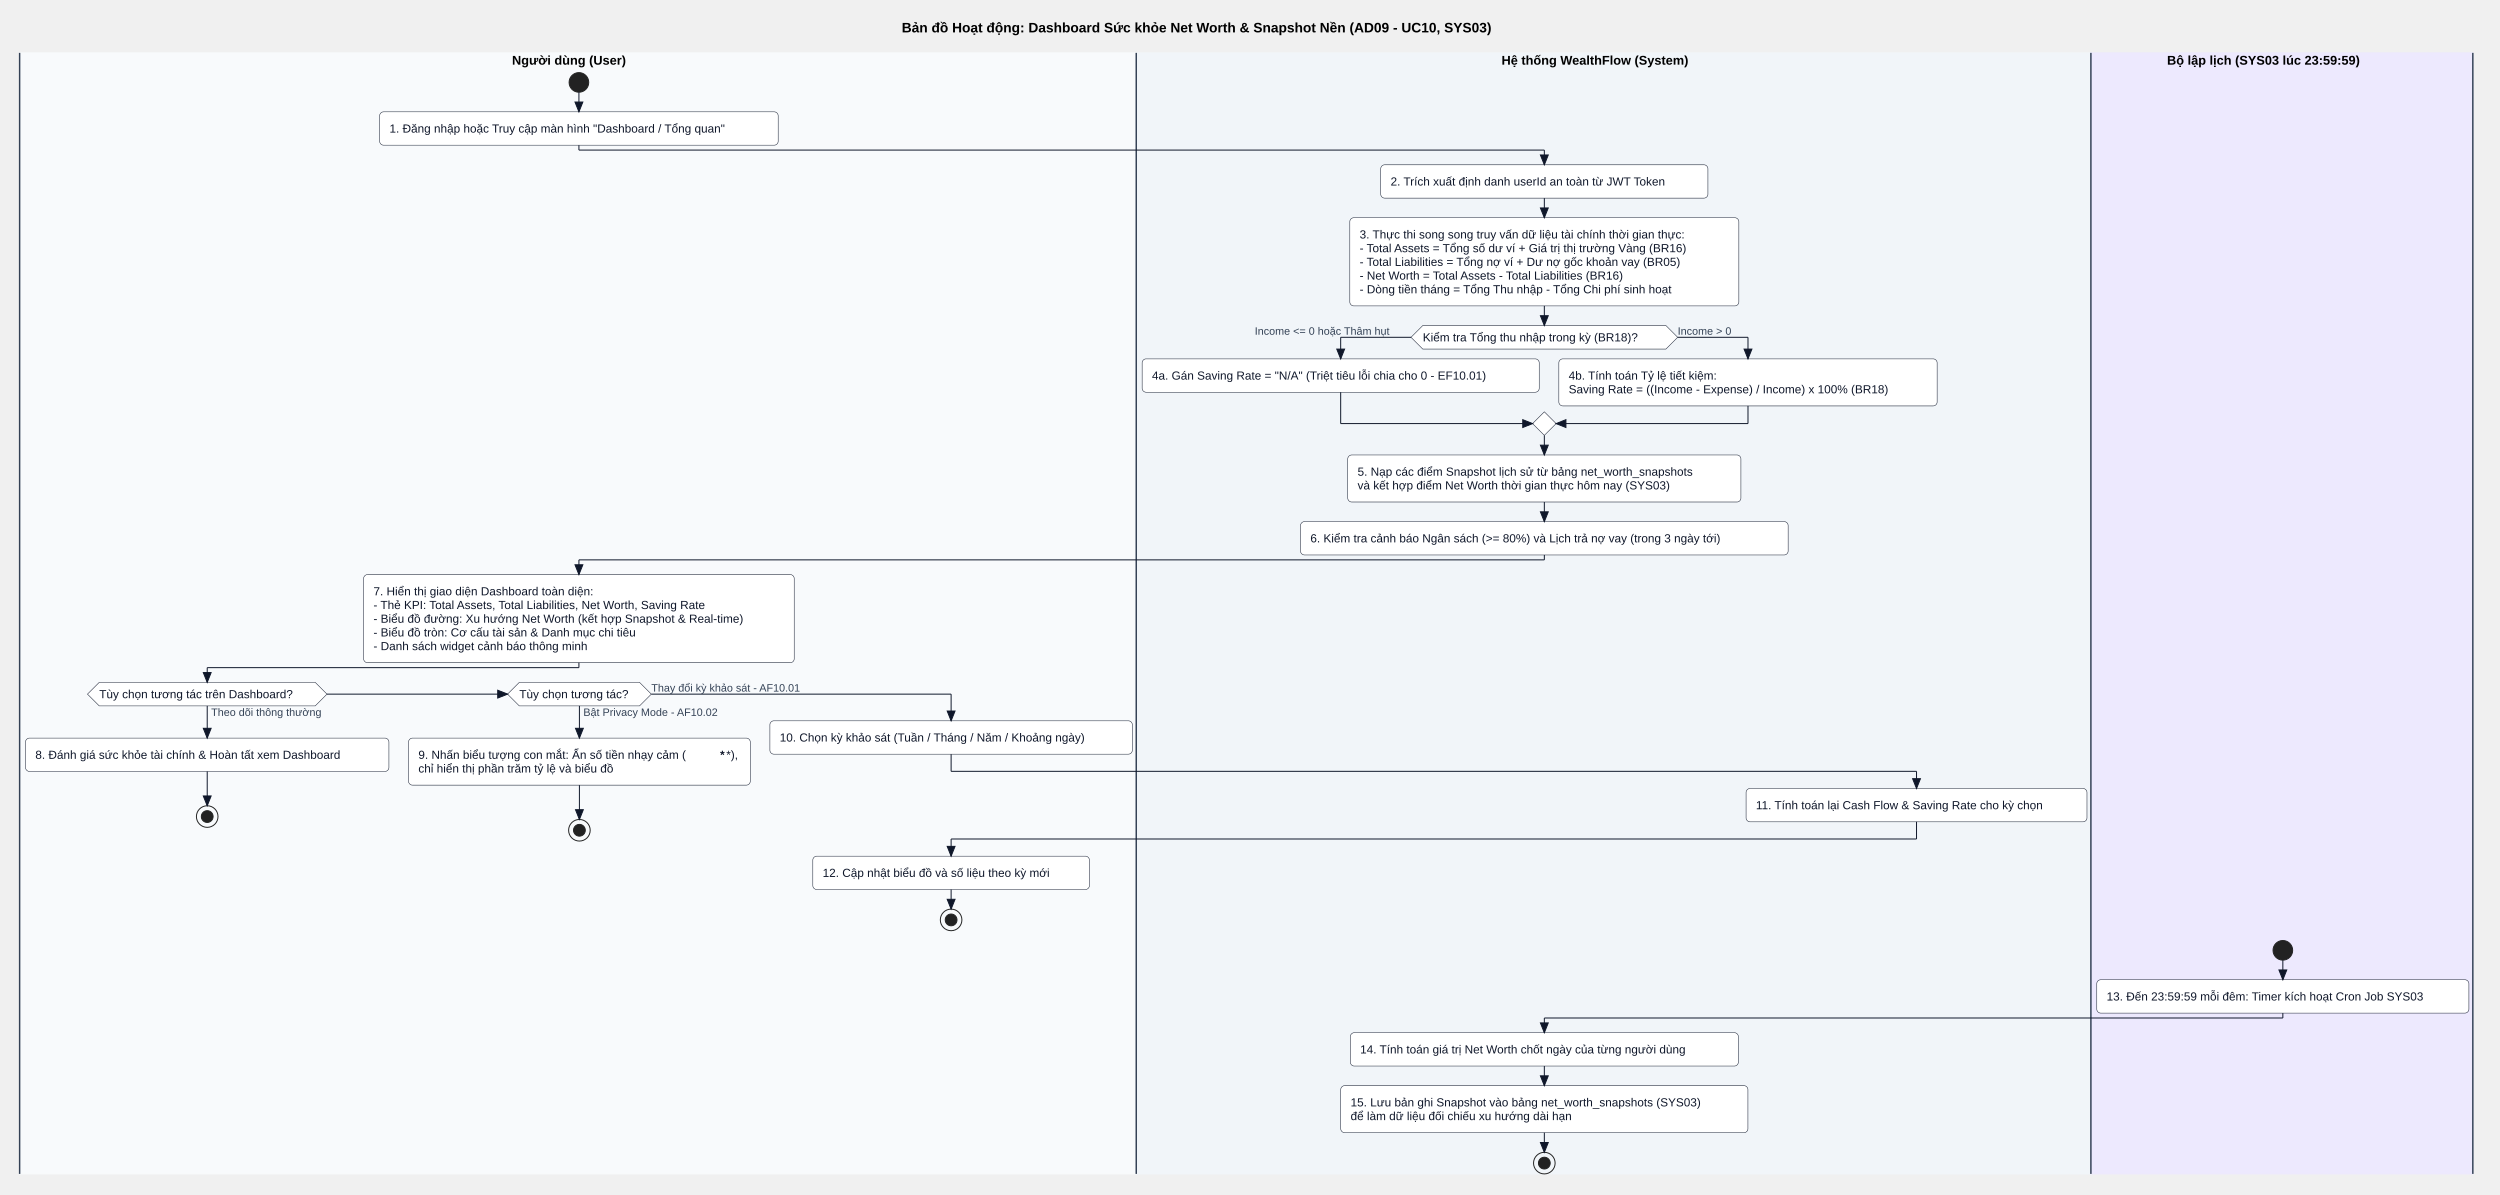
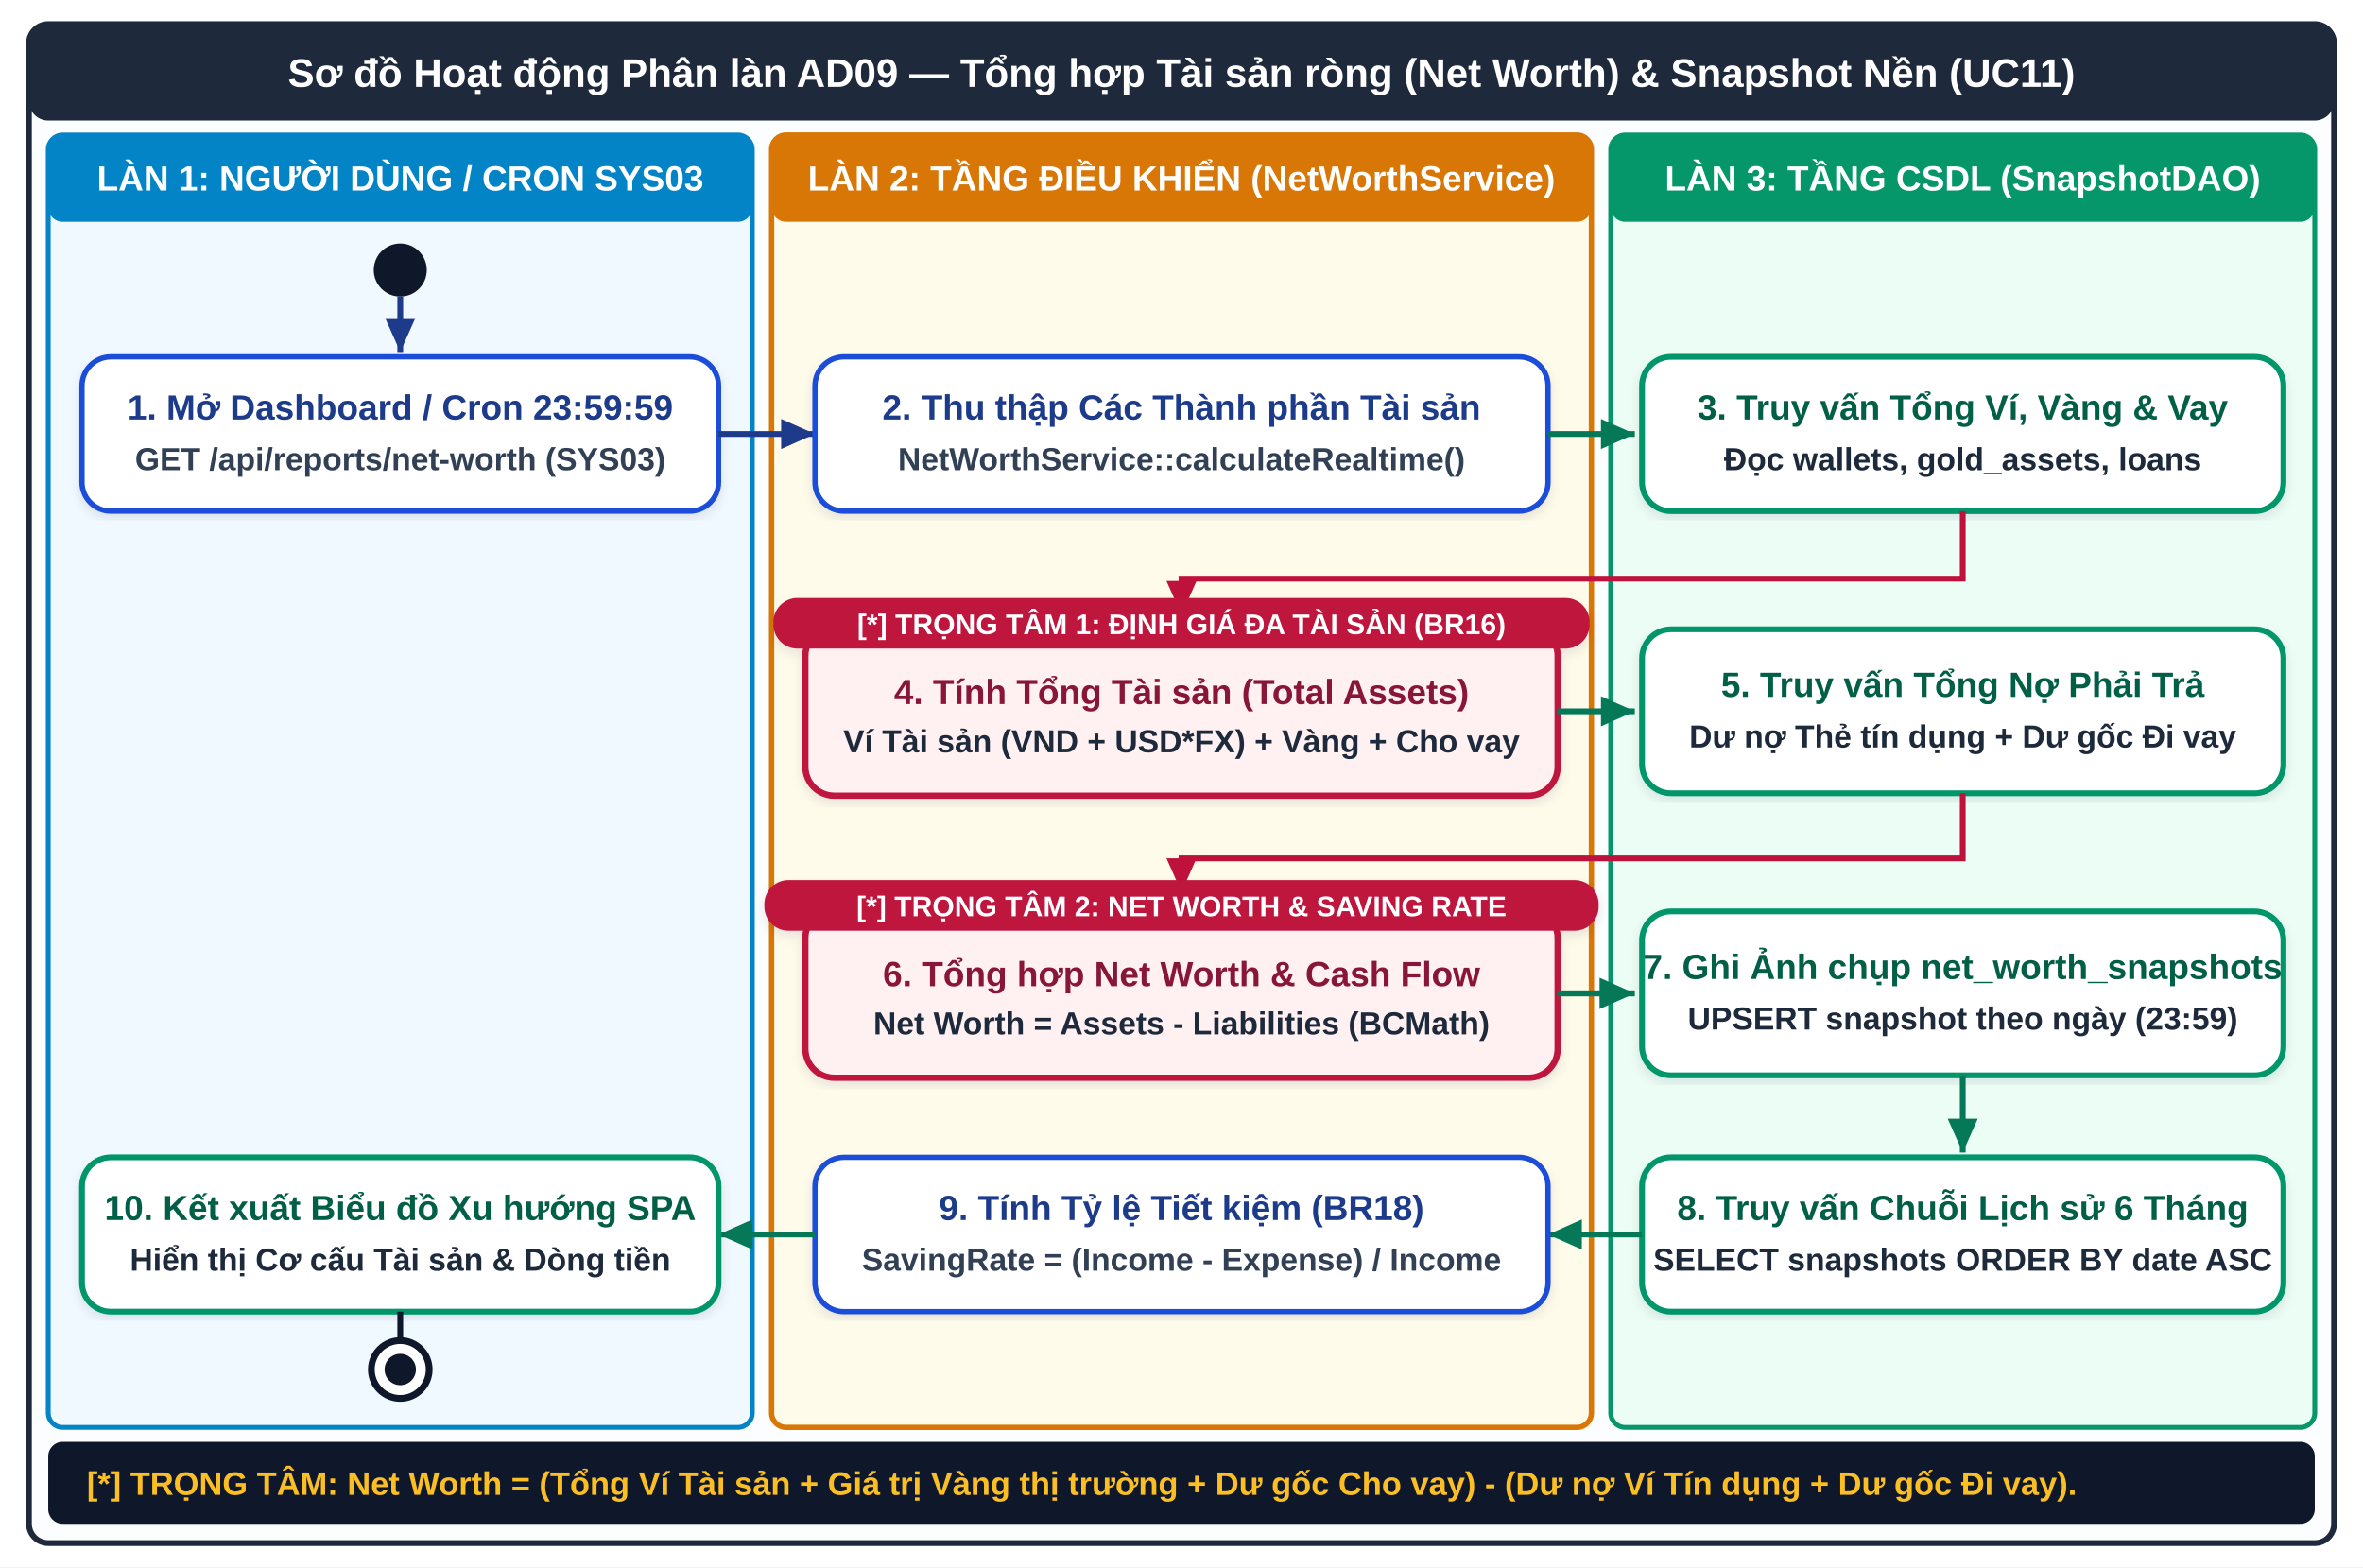
- <svg xmlns="http://www.w3.org/2000/svg" version="1.1" data-diagram-type="ACTIVITY" style="width:2548px;height:1217px;background:#FFFFFF;" width="2548px" height="1217px" viewBox="0 0 2548 1217" zoomAndPan="magnify" preserveAspectRatio="none" contentStyleType="text/css">
-   <defs />
-   <g font-family="sans-serif" lengthAdjust="spacing">
-     <g class="title" data-source-line="1">
-       <text x="919.046" y="32.995" fill="#000" font-size="14" textLength="708.477" font-weight="700" font-family="'Segoe UI', Arial, sans-serif">Bản đồ Hoạt động: Dashboard Sức khỏe Net Worth &amp; Snapshot Nền (AD09 - UC10, SYS03)</text>
-     </g>
-     <rect x="20" y="53.863" width="2501.569" height="15.133" fill="none" style="stroke:none;" />
-     <rect x="20" y="53.863" width="1138.068" height="1142.584" fill="#F8FAFC" style="stroke:#F8FAFC;stroke-width:1;" />
-     <ellipse cx="590.034" cy="83.996" rx="10" ry="10" fill="#222" style="stroke:#222;stroke-width:1;" />
-     <rect x="386.947" y="113.996" width="406.174" height="33.969" fill="#FFF" style="stroke:#0F172A;stroke-width:0.5;" rx="4" ry="4" />
-     <text x="396.947" y="135.134" fill="#0F172A" font-size="12" textLength="386.174" font-family="'Segoe UI', Arial, sans-serif">1. Đăng nhập hoặc Truy cập màn hình "Dashboard / Tổng quan"</text>
-     <rect x="370.617" y="585.621" width="438.834" height="89.844" fill="#FFF" style="stroke:#0F172A;stroke-width:0.5;" rx="4" ry="4" />
-     <text x="380.617" y="606.759" fill="#0F172A" font-size="12" textLength="255.029" font-family="'Segoe UI', Arial, sans-serif">7. Hiển thị giao diện Dashboard toàn diện:</text>
-     <text x="380.617" y="620.728" fill="#0F172A" font-size="12" textLength="380.695" font-family="'Segoe UI', Arial, sans-serif">- Thẻ KPI: Total Assets, Total Liabilities, Net Worth, Saving Rate</text>
-     <text x="380.617" y="634.697" fill="#0F172A" font-size="12" textLength="418.834" font-family="'Segoe UI', Arial, sans-serif">- Biểu đồ đường: Xu hướng Net Worth (kết hợp Snapshot &amp; Real-time)</text>
-     <text x="380.617" y="648.666" fill="#0F172A" font-size="12" textLength="301.746" font-family="'Segoe UI', Arial, sans-serif">- Biểu đồ tròn: Cơ cấu tài sản &amp; Danh mục chi tiêu</text>
-     <text x="380.617" y="662.634" fill="#0F172A" font-size="12" textLength="247.699" font-family="'Segoe UI', Arial, sans-serif">- Danh sách widget cảnh báo thông minh</text>
-     <polygon points="101.142,695.464,321.243,695.464,333.243,707.464,321.243,719.464,101.142,719.464,89.142,707.464,101.142,695.464" fill="#FFF" style="stroke:#0F172A;stroke-width:0.5;stroke-linejoin:miter;stroke-miterlimit:10;" />
-     <text x="215.192" y="729.675" fill="#334155" font-size="11" textLength="125.356" font-family="'Segoe UI', Arial, sans-serif">Theo dõi thông thường</text>
-     <text x="101.142" y="711.619" fill="#0F172A" font-size="12" textLength="220.102" font-family="'Segoe UI', Arial, sans-serif">Tùy chọn tương tác trên Dashboard?</text>
-     <rect x="26" y="752.269" width="370.385" height="33.969" fill="#FFF" style="stroke:#0F172A;stroke-width:0.5;" rx="4" ry="4" />
-     <text x="36" y="773.408" fill="#0F172A" font-size="12" textLength="350.385" font-family="'Segoe UI', Arial, sans-serif">8. Đánh giá sức khỏe tài chính &amp; Hoàn tất xem Dashboard</text>
-     <ellipse cx="211.192" cy="832.238" rx="11" ry="11" fill="none" style="stroke:#222;stroke-width:1;" />
-     <ellipse cx="211.192" cy="832.238" rx="6" ry="6" fill="#222" style="stroke:#222;stroke-width:1;" />
-     <polygon points="529.267,695.464,651.798,695.464,663.798,707.464,651.798,719.464,529.267,719.464,517.267,707.464,529.267,695.464" fill="#FFF" style="stroke:#0F172A;stroke-width:0.5;stroke-linejoin:miter;stroke-miterlimit:10;" />
-     <text x="594.532" y="729.675" fill="#334155" font-size="11" textLength="151.889" font-family="'Segoe UI', Arial, sans-serif">Bật Privacy Mode - AF10.02</text>
-     <text x="529.267" y="711.619" fill="#0F172A" font-size="12" textLength="122.531" font-family="'Segoe UI', Arial, sans-serif">Tùy chọn tương tác?</text>
-     <text x="663.798" y="704.87" fill="#334155" font-size="11" textLength="170.479" font-family="'Segoe UI', Arial, sans-serif">Thay đổi kỳ khảo sát - AF10.01</text>
-     <rect x="416.385" y="752.269" width="348.295" height="47.938" fill="#FFF" style="stroke:#0F172A;stroke-width:0.5;" rx="4" ry="4" />
-     <text x="426.385" y="773.408" fill="#0F172A" font-size="12" textLength="307.523" font-family="'Segoe UI', Arial, sans-serif">9. Nhấn biểu tượng con mắt: Ẩn số tiền nhạy cảm (</text>
-     <text x="733.908" y="773.408" fill="#0F172A" font-size="12" font-weight="700" font-family="'Segoe UI', Arial, sans-serif">*</text>
-     <text x="740.184" y="773.408" fill="#0F172A" font-size="12" textLength="14.496" font-family="'Segoe UI', Arial, sans-serif">*),</text>
-     <text x="426.385" y="787.376" fill="#0F172A" font-size="12" textLength="230.18" font-family="'Segoe UI', Arial, sans-serif">chỉ hiển thị phần trăm tỷ lệ và biểu đồ</text>
-     <ellipse cx="590.532" cy="846.207" rx="11" ry="11" fill="none" style="stroke:#222;stroke-width:1;" />
-     <ellipse cx="590.532" cy="846.207" rx="6" ry="6" fill="#222" style="stroke:#222;stroke-width:1;" />
-     <rect x="784.68" y="734.666" width="369.389" height="33.969" fill="#FFF" style="stroke:#0F172A;stroke-width:0.5;" rx="4" ry="4" />
-     <text x="794.68" y="755.804" fill="#0F172A" font-size="12" textLength="349.389" font-family="'Segoe UI', Arial, sans-serif">10. Chọn kỳ khảo sát (Tuần / Tháng / Năm / Khoảng ngày)</text>
-     <rect x="828.423" y="872.603" width="281.902" height="33.969" fill="#FFF" style="stroke:#0F172A;stroke-width:0.5;" rx="4" ry="4" />
-     <text x="838.423" y="893.742" fill="#0F172A" font-size="12" textLength="261.902" font-family="'Segoe UI', Arial, sans-serif">12. Cập nhật biểu đồ và số liệu theo kỳ mới</text>
-     <ellipse cx="969.374" cy="937.572" rx="11" ry="11" fill="none" style="stroke:#222;stroke-width:1;" />
-     <ellipse cx="969.374" cy="937.572" rx="6" ry="6" fill="#222" style="stroke:#222;stroke-width:1;" />
-     <line x1="20" y1="53.863" x2="20" y2="1196.447" style="stroke:#334155;stroke-width:1.5;" />
-     <rect x="1158.068" y="53.863" width="972.976" height="1142.584" fill="#F1F5F9" style="stroke:#F1F5F9;stroke-width:1;" />
-     <rect x="1407.258" y="167.964" width="333.453" height="33.969" fill="#FFF" style="stroke:#0F172A;stroke-width:0.5;" rx="4" ry="4" />
-     <text x="1417.258" y="189.103" fill="#0F172A" font-size="12" textLength="313.453" font-family="'Segoe UI', Arial, sans-serif">2. Trích xuất định danh userId an toàn từ JWT Token</text>
-     <rect x="1375.731" y="221.933" width="396.506" height="89.844" fill="#FFF" style="stroke:#0F172A;stroke-width:0.5;" rx="4" ry="4" />
-     <text x="1385.731" y="243.072" fill="#0F172A" font-size="12" textLength="374.332" font-family="'Segoe UI', Arial, sans-serif">3. Thực thi song song truy vấn dữ liệu tài chính thời gian thực:</text>
-     <text x="1385.731" y="257.041" fill="#0F172A" font-size="12" textLength="376.506" font-family="'Segoe UI', Arial, sans-serif">- Total Assets = Tổng số dư ví + Giá trị thị trường Vàng (BR16)</text>
-     <text x="1385.731" y="271.009" fill="#0F172A" font-size="12" textLength="369" font-family="'Segoe UI', Arial, sans-serif">- Total Liabilities = Tổng nợ ví + Dư nợ gốc khoản vay (BR05)</text>
-     <text x="1385.731" y="284.978" fill="#0F172A" font-size="12" textLength="307.611" font-family="'Segoe UI', Arial, sans-serif">- Net Worth = Total Assets - Total Liabilities (BR16)</text>
-     <text x="1385.731" y="298.947" fill="#0F172A" font-size="12" textLength="360.211" font-family="'Segoe UI', Arial, sans-serif">- Dòng tiền tháng = Tổng Thu nhập - Tổng Chi phí sinh hoạt</text>
-     <polygon points="1450.091,331.777,1697.878,331.777,1709.878,343.777,1697.878,355.777,1450.091,355.777,1438.091,343.777,1450.091,331.777" fill="#FFF" style="stroke:#0F172A;stroke-width:0.5;stroke-linejoin:miter;stroke-miterlimit:10;" />
-     <text x="1450.091" y="347.931" fill="#0F172A" font-size="12" textLength="247.787" font-family="'Segoe UI', Arial, sans-serif">Kiểm tra Tổng thu nhập trong kỳ (BR18)?</text>
-     <text x="1278.806" y="341.183" fill="#334155" font-size="11" textLength="159.285" font-family="'Segoe UI', Arial, sans-serif">Income &lt;= 0 hoặc Thâm hụt</text>
-     <text x="1709.878" y="341.183" fill="#334155" font-size="11" textLength="63.685" font-family="'Segoe UI', Arial, sans-serif">Income &gt; 0</text>
-     <rect x="1164.068" y="365.777" width="404.703" height="33.969" fill="#FFF" style="stroke:#0F172A;stroke-width:0.5;" rx="4" ry="4" />
-     <text x="1174.068" y="386.916" fill="#0F172A" font-size="12" textLength="384.703" font-family="'Segoe UI', Arial, sans-serif">4a. Gán Saving Rate = "N/A" (Triệt tiêu lỗi chia cho 0 - EF10.01)</text>
-     <rect x="1588.771" y="365.777" width="385.555" height="47.938" fill="#FFF" style="stroke:#0F172A;stroke-width:0.5;" rx="4" ry="4" />
-     <text x="1598.771" y="386.916" fill="#0F172A" font-size="12" textLength="173.508" font-family="'Segoe UI', Arial, sans-serif">4b. Tính toán Tỷ lệ tiết kiệm:</text>
-     <text x="1598.771" y="400.884" fill="#0F172A" font-size="12" textLength="365.555" font-family="'Segoe UI', Arial, sans-serif">Saving Rate = ((Income - Expense) / Income) x 100% (BR18)</text>
-     <polygon points="1573.984,419.714,1585.984,431.714,1573.984,443.714,1561.984,431.714,1573.984,419.714" fill="#FFF" style="stroke:#0F172A;stroke-width:0.5;stroke-linejoin:miter;stroke-miterlimit:10;" />
-     <rect x="1373.631" y="463.714" width="400.707" height="47.938" fill="#FFF" style="stroke:#0F172A;stroke-width:0.5;" rx="4" ry="4" />
-     <text x="1383.631" y="484.853" fill="#0F172A" font-size="12" textLength="380.707" font-family="'Segoe UI', Arial, sans-serif">5. Nạp các điểm Snapshot lịch sử từ bảng net_worth_snapshots</text>
-     <text x="1383.631" y="498.822" fill="#0F172A" font-size="12" textLength="356.859" font-family="'Segoe UI', Arial, sans-serif">và kết hợp điểm Net Worth thời gian thực hôm nay (SYS03)</text>
-     <rect x="1325.496" y="531.652" width="496.977" height="33.969" fill="#FFF" style="stroke:#0F172A;stroke-width:0.5;" rx="4" ry="4" />
-     <text x="1335.496" y="552.791" fill="#0F172A" font-size="12" textLength="476.977" font-family="'Segoe UI', Arial, sans-serif">6. Kiểm tra cảnh báo Ngân sách (&gt;= 80%) và Lịch trả nợ vay (trong 3 ngày tới)</text>
-     <rect x="1779.604" y="803.634" width="347.439" height="33.969" fill="#FFF" style="stroke:#0F172A;stroke-width:0.5;" rx="4" ry="4" />
-     <text x="1789.604" y="824.773" fill="#0F172A" font-size="12" textLength="327.439" font-family="'Segoe UI', Arial, sans-serif">11. Tính toán lại Cash Flow &amp; Saving Rate cho kỳ chọn</text>
-     <rect x="1376.235" y="1052.541" width="395.498" height="33.969" fill="#FFF" style="stroke:#0F172A;stroke-width:0.5;" rx="4" ry="4" />
-     <text x="1386.235" y="1073.679" fill="#0F172A" font-size="12" textLength="375.498" font-family="'Segoe UI', Arial, sans-serif">14. Tính toán giá trị Net Worth chốt ngày của từng người dùng</text>
-     <rect x="1366.488" y="1106.509" width="414.992" height="47.938" fill="#FFF" style="stroke:#0F172A;stroke-width:0.5;" rx="4" ry="4" />
-     <text x="1376.488" y="1127.648" fill="#0F172A" font-size="12" textLength="394.992" font-family="'Segoe UI', Arial, sans-serif">15. Lưu bản ghi Snapshot vào bảng net_worth_snapshots (SYS03)</text>
-     <text x="1376.488" y="1141.617" fill="#0F172A" font-size="12" textLength="252.756" font-family="'Segoe UI', Arial, sans-serif">để làm dữ liệu đối chiếu xu hướng dài hạn</text>
-     <ellipse cx="1573.984" cy="1185.447" rx="11" ry="11" fill="none" style="stroke:#222;stroke-width:1;" />
-     <ellipse cx="1573.984" cy="1185.447" rx="6" ry="6" fill="#222" style="stroke:#222;stroke-width:1;" />
-     <line x1="1158.068" y1="53.863" x2="1158.068" y2="1196.447" style="stroke:#334155;stroke-width:1.5;" />
-     <rect x="2131.044" y="53.863" width="389.262" height="1142.584" fill="#EDE9FE" style="stroke:#EDE9FE;stroke-width:1;" />
-     <ellipse cx="2326.675" cy="968.572" rx="10" ry="10" fill="#222" style="stroke:#222;stroke-width:1;" />
-     <rect x="2137.044" y="998.572" width="379.262" height="33.969" fill="#FFF" style="stroke:#0F172A;stroke-width:0.5;" rx="4" ry="4" />
-     <text x="2147.044" y="1019.71" fill="#0F172A" font-size="12" textLength="359.262" font-family="'Segoe UI', Arial, sans-serif">13. Đến 23:59:59 mỗi đêm: Timer kích hoạt Cron Job SYS03</text>
-     <line x1="2131.044" y1="53.863" x2="2131.044" y2="1196.447" style="stroke:#334155;stroke-width:1.5;" />
-     <line x1="2520.306" y1="53.863" x2="2520.306" y2="1196.447" style="stroke:#334155;stroke-width:1.5;" />
-     <line x1="590.034" y1="93.996" x2="590.034" y2="113.996" style="stroke:#0F172A;stroke-width:1;" />
-     <polygon points="586.034,103.996,594.034,103.996,590.034,113.996" fill="#0F172A" style="stroke:#0F172A;stroke-width:1;stroke-linejoin:miter;stroke-miterlimit:10;" />
-     <line x1="211.192" y1="786.238" x2="211.192" y2="821.238" style="stroke:#0F172A;stroke-width:1;" />
-     <polygon points="207.192,811.238,215.192,811.238,211.192,821.238" fill="#0F172A" style="stroke:#0F172A;stroke-width:1;stroke-linejoin:miter;stroke-miterlimit:10;" />
-     <line x1="590.532" y1="800.207" x2="590.532" y2="835.207" style="stroke:#0F172A;stroke-width:1;" />
-     <polygon points="586.532,825.207,594.532,825.207,590.532,835.207" fill="#0F172A" style="stroke:#0F172A;stroke-width:1;stroke-linejoin:miter;stroke-miterlimit:10;" />
-     <line x1="969.374" y1="906.572" x2="969.374" y2="926.572" style="stroke:#0F172A;stroke-width:1;" />
-     <polygon points="965.374,916.572,973.374,916.572,969.374,926.572" fill="#0F172A" style="stroke:#0F172A;stroke-width:1;stroke-linejoin:miter;stroke-miterlimit:10;" />
-     <line x1="211.192" y1="719.464" x2="211.192" y2="752.269" style="stroke:#0F172A;stroke-width:1;" />
-     <polygon points="207.192,742.269,215.192,742.269,211.192,752.269" fill="#0F172A" style="stroke:#0F172A;stroke-width:1;stroke-linejoin:miter;stroke-miterlimit:10;" />
-     <line x1="590.532" y1="719.464" x2="590.532" y2="752.269" style="stroke:#0F172A;stroke-width:1;" />
-     <polygon points="586.532,742.269,594.532,742.269,590.532,752.269" fill="#0F172A" style="stroke:#0F172A;stroke-width:1;stroke-linejoin:miter;stroke-miterlimit:10;" />
-     <line x1="333.243" y1="707.464" x2="517.267" y2="707.464" style="stroke:#0F172A;stroke-width:1;" />
-     <polygon points="507.267,703.464,517.267,707.464,507.267,711.464" fill="#0F172A" style="stroke:#0F172A;stroke-width:1;stroke-linejoin:miter;stroke-miterlimit:10;" />
-     <line x1="590.034" y1="675.464" x2="590.034" y2="680.464" style="stroke:#0F172A;stroke-width:1;" />
-     <line x1="590.034" y1="680.464" x2="211.192" y2="680.464" style="stroke:#0F172A;stroke-width:1;" />
-     <line x1="211.192" y1="680.464" x2="211.192" y2="695.464" style="stroke:#0F172A;stroke-width:1;" />
-     <polygon points="207.192,685.464,215.192,685.464,211.192,695.464" fill="#0F172A" style="stroke:#0F172A;stroke-width:1;stroke-linejoin:miter;stroke-miterlimit:10;" />
-     <line x1="663.798" y1="707.464" x2="969.374" y2="707.464" style="stroke:#0F172A;stroke-width:1;" />
-     <line x1="969.374" y1="707.464" x2="969.374" y2="734.666" style="stroke:#0F172A;stroke-width:1;" />
-     <polygon points="965.374,724.666,973.374,724.666,969.374,734.666" fill="#0F172A" style="stroke:#0F172A;stroke-width:1;stroke-linejoin:miter;stroke-miterlimit:10;" />
-     <line x1="1573.984" y1="201.933" x2="1573.984" y2="221.933" style="stroke:#0F172A;stroke-width:1;" />
-     <polygon points="1569.984,211.933,1577.984,211.933,1573.984,221.933" fill="#0F172A" style="stroke:#0F172A;stroke-width:1;stroke-linejoin:miter;stroke-miterlimit:10;" />
-     <line x1="1438.091" y1="343.777" x2="1366.42" y2="343.777" style="stroke:#0F172A;stroke-width:1;" />
-     <line x1="1366.42" y1="343.777" x2="1366.42" y2="365.777" style="stroke:#0F172A;stroke-width:1;" />
-     <polygon points="1362.42,355.777,1370.42,355.777,1366.42,365.777" fill="#0F172A" style="stroke:#0F172A;stroke-width:1;stroke-linejoin:miter;stroke-miterlimit:10;" />
-     <line x1="1709.878" y1="343.777" x2="1781.549" y2="343.777" style="stroke:#0F172A;stroke-width:1;" />
-     <line x1="1781.549" y1="343.777" x2="1781.549" y2="365.777" style="stroke:#0F172A;stroke-width:1;" />
-     <polygon points="1777.549,355.777,1785.549,355.777,1781.549,365.777" fill="#0F172A" style="stroke:#0F172A;stroke-width:1;stroke-linejoin:miter;stroke-miterlimit:10;" />
-     <line x1="1366.42" y1="399.746" x2="1366.42" y2="431.714" style="stroke:#0F172A;stroke-width:1;" />
-     <line x1="1366.42" y1="431.714" x2="1561.984" y2="431.714" style="stroke:#0F172A;stroke-width:1;" />
-     <polygon points="1551.984,427.714,1561.984,431.714,1551.984,435.714" fill="#0F172A" style="stroke:#0F172A;stroke-width:1;stroke-linejoin:miter;stroke-miterlimit:10;" />
-     <line x1="1781.549" y1="413.714" x2="1781.549" y2="431.714" style="stroke:#0F172A;stroke-width:1;" />
-     <line x1="1781.549" y1="431.714" x2="1585.984" y2="431.714" style="stroke:#0F172A;stroke-width:1;" />
-     <polygon points="1595.984,427.714,1585.984,431.714,1595.984,435.714" fill="#0F172A" style="stroke:#0F172A;stroke-width:1;stroke-linejoin:miter;stroke-miterlimit:10;" />
-     <line x1="1573.984" y1="311.777" x2="1573.984" y2="331.777" style="stroke:#0F172A;stroke-width:1;" />
-     <polygon points="1569.984,321.777,1577.984,321.777,1573.984,331.777" fill="#0F172A" style="stroke:#0F172A;stroke-width:1;stroke-linejoin:miter;stroke-miterlimit:10;" />
-     <line x1="1573.984" y1="443.714" x2="1573.984" y2="463.714" style="stroke:#0F172A;stroke-width:1;" />
-     <polygon points="1569.984,453.714,1577.984,453.714,1573.984,463.714" fill="#0F172A" style="stroke:#0F172A;stroke-width:1;stroke-linejoin:miter;stroke-miterlimit:10;" />
-     <line x1="1573.984" y1="511.652" x2="1573.984" y2="531.652" style="stroke:#0F172A;stroke-width:1;" />
-     <polygon points="1569.984,521.652,1577.984,521.652,1573.984,531.652" fill="#0F172A" style="stroke:#0F172A;stroke-width:1;stroke-linejoin:miter;stroke-miterlimit:10;" />
-     <line x1="1573.984" y1="1086.509" x2="1573.984" y2="1106.509" style="stroke:#0F172A;stroke-width:1;" />
-     <polygon points="1569.984,1096.509,1577.984,1096.509,1573.984,1106.509" fill="#0F172A" style="stroke:#0F172A;stroke-width:1;stroke-linejoin:miter;stroke-miterlimit:10;" />
-     <line x1="1573.984" y1="1154.447" x2="1573.984" y2="1174.447" style="stroke:#0F172A;stroke-width:1;" />
-     <polygon points="1569.984,1164.447,1577.984,1164.447,1573.984,1174.447" fill="#0F172A" style="stroke:#0F172A;stroke-width:1;stroke-linejoin:miter;stroke-miterlimit:10;" />
-     <line x1="2326.675" y1="978.572" x2="2326.675" y2="998.572" style="stroke:#0F172A;stroke-width:1;" />
-     <polygon points="2322.675,988.572,2330.675,988.572,2326.675,998.572" fill="#0F172A" style="stroke:#0F172A;stroke-width:1;stroke-linejoin:miter;stroke-miterlimit:10;" />
-     <line x1="590.034" y1="147.964" x2="590.034" y2="152.964" style="stroke:#0F172A;stroke-width:1;" />
-     <line x1="590.034" y1="152.964" x2="1573.984" y2="152.964" style="stroke:#0F172A;stroke-width:1;" />
-     <line x1="1573.984" y1="152.964" x2="1573.984" y2="167.964" style="stroke:#0F172A;stroke-width:1;" />
-     <polygon points="1569.984,157.964,1577.984,157.964,1573.984,167.964" fill="#0F172A" style="stroke:#0F172A;stroke-width:1;stroke-linejoin:miter;stroke-miterlimit:10;" />
-     <line x1="1573.984" y1="565.621" x2="1573.984" y2="570.621" style="stroke:#0F172A;stroke-width:1;" />
-     <line x1="1573.984" y1="570.621" x2="590.034" y2="570.621" style="stroke:#0F172A;stroke-width:1;" />
-     <line x1="590.034" y1="570.621" x2="590.034" y2="585.621" style="stroke:#0F172A;stroke-width:1;" />
-     <polygon points="586.034,575.621,594.034,575.621,590.034,585.621" fill="#0F172A" style="stroke:#0F172A;stroke-width:1;stroke-linejoin:miter;stroke-miterlimit:10;" />
-     <line x1="969.374" y1="768.634" x2="969.374" y2="786.134" style="stroke:#0F172A;stroke-width:1;" />
-     <line x1="969.374" y1="786.134" x2="1953.324" y2="786.134" style="stroke:#0F172A;stroke-width:1;" />
-     <line x1="1953.324" y1="786.134" x2="1953.324" y2="803.634" style="stroke:#0F172A;stroke-width:1;" />
-     <polygon points="1949.324,793.634,1957.324,793.634,1953.324,803.634" fill="#0F172A" style="stroke:#0F172A;stroke-width:1;stroke-linejoin:miter;stroke-miterlimit:10;" />
-     <line x1="1953.324" y1="837.603" x2="1953.324" y2="855.103" style="stroke:#0F172A;stroke-width:1;" />
-     <line x1="1953.324" y1="855.103" x2="969.374" y2="855.103" style="stroke:#0F172A;stroke-width:1;" />
-     <line x1="969.374" y1="855.103" x2="969.374" y2="872.603" style="stroke:#0F172A;stroke-width:1;" />
-     <polygon points="965.374,862.603,973.374,862.603,969.374,872.603" fill="#0F172A" style="stroke:#0F172A;stroke-width:1;stroke-linejoin:miter;stroke-miterlimit:10;" />
-     <line x1="2326.675" y1="1032.541" x2="2326.675" y2="1037.541" style="stroke:#0F172A;stroke-width:1;" />
-     <line x1="2326.675" y1="1037.541" x2="1573.984" y2="1037.541" style="stroke:#0F172A;stroke-width:1;" />
-     <line x1="1573.984" y1="1037.541" x2="1573.984" y2="1052.541" style="stroke:#0F172A;stroke-width:1;" />
-     <polygon points="1569.984,1042.541,1577.984,1042.541,1573.984,1052.541" fill="#0F172A" style="stroke:#0F172A;stroke-width:1;stroke-linejoin:miter;stroke-miterlimit:10;" />
-     <text x="521.832" y="65.93" fill="#000" font-size="13" textLength="134.405" font-weight="700" font-family="'Segoe UI', Arial, sans-serif">Người dùng (User)</text>
-     <text x="1530.355" y="65.93" fill="#000" font-size="13" textLength="228.401" font-weight="700" font-family="'Segoe UI', Arial, sans-serif">Hệ thống WealthFlow (System)</text>
-     <text x="2208.637" y="65.93" fill="#000" font-size="13" textLength="234.076" font-weight="700" font-family="'Segoe UI', Arial, sans-serif">Bộ lập lịch (SYS03 lúc 23:59:59)</text>
+ <svg xmlns="http://www.w3.org/2000/svg" viewBox="0 0 980 650" width="980" height="650" font-family="Segoe UI, Arial, sans-serif">
+   <defs>
+     <filter id="shadow" x="-4%" y="-4%" width="108%" height="110%">
+       <feDropShadow dx="0" dy="2" stdDeviation="2.2" flood-color="#0f172a" flood-opacity="0.10" />
+     </filter>
+     <marker id="arr-navy" viewBox="0 0 10 10" refX="9" refY="5" markerWidth="6.5" markerHeight="6.5" orient="auto-start-reverse">
+       <path d="M 0 1 L 9 5 L 0 9 z" fill="#1e3a8a" />
+     </marker>
+     <marker id="arr-red" viewBox="0 0 10 10" refX="9" refY="5" markerWidth="6.5" markerHeight="6.5" orient="auto-start-reverse">
+       <path d="M 0 1 L 9 5 L 0 9 z" fill="#be123c" />
+     </marker>
+     <marker id="arr-green" viewBox="0 0 10 10" refX="9" refY="5" markerWidth="6.5" markerHeight="6.5" orient="auto-start-reverse">
+       <path d="M 0 1 L 9 5 L 0 9 z" fill="#047857" />
+     </marker>
+     <marker id="arr-amber" viewBox="0 0 10 10" refX="9" refY="5" markerWidth="6.5" markerHeight="6.5" orient="auto-start-reverse">
+       <path d="M 0 1 L 9 5 L 0 9 z" fill="#b45309" />
+     </marker>
+   </defs>
+   <rect width="980" height="650" fill="#ffffff" />
+   <rect x="12" y="10" width="956" height="630" rx="8" fill="#fcfdff" stroke="#1e293b" stroke-width="2.4" />
+   <rect x="12" y="10" width="956" height="40" rx="8" fill="#1e293b" />
+   <text x="490" y="36" text-anchor="middle" fill="#ffffff" font-size="16.5" font-weight="700">Sơ đồ Hoạt động Phân làn AD09 — Tổng hợp Tài sản ròng (Net Worth) &amp; Snapshot Nền (UC11)</text>
+   <rect x="20" y="56" width="292" height="536" rx="6" fill="#f0f9ff" stroke="#0284c7" stroke-width="2" />
+   <rect x="20" y="56" width="292" height="36" rx="6" fill="#0284c7" />
+   <text x="166" y="79" text-anchor="middle" fill="#ffffff" font-size="14.5" font-weight="700">LÀN 1: NGƯỜI DÙNG / CRON SYS03</text>
+   <rect x="320" y="56" width="340" height="536" rx="6" fill="#fffbeb" stroke="#d97706" stroke-width="2.2" />
+   <rect x="320" y="56" width="340" height="36" rx="6" fill="#d97706" />
+   <text x="490" y="79" text-anchor="middle" fill="#ffffff" font-size="14.5" font-weight="700">LÀN 2: TẦNG ĐIỀU KHIỂN (NetWorthService)</text>
+   <rect x="668" y="56" width="292" height="536" rx="6" fill="#ecfdf5" stroke="#059669" stroke-width="2" />
+   <rect x="668" y="56" width="292" height="36" rx="6" fill="#059669" />
+   <text x="814" y="79" text-anchor="middle" fill="#ffffff" font-size="14.5" font-weight="700">LÀN 3: TẦNG CSDL (SnapshotDAO)</text>
+   <circle cx="166" cy="112" r="11" fill="#0f172a" />
+   <circle cx="166" cy="568" r="12" fill="#ffffff" stroke="#0f172a" stroke-width="2.8" />
+   <circle cx="166" cy="568" r="6.5" fill="#0f172a" />
+   <line x1="166" y1="123" x2="166" y2="146" stroke="#1e3a8a" stroke-width="2.4" marker-end="url(#arr-navy)" />
+   <g filter="url(#shadow)">
+     <rect x="34.0" y="148.0" width="264" height="64" rx="12" fill="#ffffff" stroke="#1d4ed8" stroke-width="2.2" />
+     <text x="166" y="174" text-anchor="middle" fill="#1e3a8a" font-size="14.5" font-weight="700">1. Mở Dashboard / Cron 23:59:59</text>
+     <text x="166" y="195" text-anchor="middle" fill="#334155" font-size="13.2" font-weight="600">GET /api/reports/net-worth (SYS03)</text>
  </g>
+   <line x1="298" y1="180" x2="338" y2="180" stroke="#1e3a8a" stroke-width="2.4" marker-end="url(#arr-navy)" />
+   <g filter="url(#shadow)">
+     <rect x="338.0" y="148.0" width="304" height="64" rx="12" fill="#ffffff" stroke="#1d4ed8" stroke-width="2.2" />
+     <text x="490" y="174" text-anchor="middle" fill="#1e3a8a" font-size="14.5" font-weight="700">2. Thu thập Các Thành phần Tài sản</text>
+     <text x="490" y="195" text-anchor="middle" fill="#334155" font-size="13.2" font-weight="600">NetWorthService::calculateRealtime()</text>
+   </g>
+   <line x1="642" y1="180" x2="678" y2="180" stroke="#047857" stroke-width="2.4" marker-end="url(#arr-green)" />
+   <g filter="url(#shadow)">
+     <rect x="681.0" y="148.0" width="266" height="64" rx="12" fill="#ffffff" stroke="#059669" stroke-width="2.4" />
+     <text x="814" y="174" text-anchor="middle" fill="#065f46" font-size="14.5" font-weight="700">3. Truy vấn Tổng Ví, Vàng &amp; Vay</text>
+     <text x="814" y="195" text-anchor="middle" fill="#1e293b" font-size="13.2" font-weight="600">Đọc wallets, gold_assets, loans</text>
+   </g>
+   <path d="M 814 212 L 814 240 L 490 240 L 490 255" fill="none" stroke="#be123c" stroke-width="2.4" marker-end="url(#arr-red)" />
+   <g filter="url(#shadow)">
+     <rect x="334.0" y="260.0" width="312" height="70" rx="12" fill="#fff1f2" stroke="#be123c" stroke-width="2.6" />
+     <rect x="320.75" y="248.0" width="338.5" height="21" rx="10" fill="#be123c" />
+     <text x="490" y="263.0" text-anchor="middle" fill="#ffffff" font-size="11.8" font-weight="700">[*] TRỌNG TÂM 1: ĐỊNH GIÁ ĐA TÀI SẢN (BR16)</text>
+     <text x="490" y="292" text-anchor="middle" fill="#881337" font-size="14.5" font-weight="700">4. Tính Tổng Tài sản (Total Assets)</text>
+     <text x="490" y="312" text-anchor="middle" fill="#1e293b" font-size="13.2" font-weight="600">Ví Tài sản (VND + USD*FX) + Vàng + Cho vay</text>
+   </g>
+   <line x1="646" y1="295" x2="678" y2="295" stroke="#047857" stroke-width="2.4" marker-end="url(#arr-green)" />
+   <g filter="url(#shadow)">
+     <rect x="681.0" y="261.0" width="266" height="68" rx="12" fill="#ffffff" stroke="#059669" stroke-width="2.4" />
+     <text x="814" y="289" text-anchor="middle" fill="#065f46" font-size="14.5" font-weight="700">5. Truy vấn Tổng Nợ Phải Trả</text>
+     <text x="814" y="310" text-anchor="middle" fill="#1e293b" font-size="13.2" font-weight="600">Dư nợ Thẻ tín dụng + Dư gốc Đi vay</text>
+   </g>
+   <path d="M 814 329 L 814 356 L 490 356 L 490 370" fill="none" stroke="#be123c" stroke-width="2.4" marker-end="url(#arr-red)" />
+   <g filter="url(#shadow)">
+     <rect x="334.0" y="377.0" width="312" height="70" rx="12" fill="#fff1f2" stroke="#be123c" stroke-width="2.6" />
+     <rect x="317.0" y="365.0" width="346.0" height="21" rx="10" fill="#be123c" />
+     <text x="490" y="380.0" text-anchor="middle" fill="#ffffff" font-size="11.8" font-weight="700">[*] TRỌNG TÂM 2: NET WORTH &amp; SAVING RATE</text>
+     <text x="490" y="409" text-anchor="middle" fill="#881337" font-size="14.5" font-weight="700">6. Tổng hợp Net Worth &amp; Cash Flow</text>
+     <text x="490" y="429" text-anchor="middle" fill="#1e293b" font-size="13.2" font-weight="600">Net Worth = Assets - Liabilities (BCMath)</text>
+   </g>
+   <line x1="646" y1="412" x2="678" y2="412" stroke="#047857" stroke-width="2.5" marker-end="url(#arr-green)" />
+   <g filter="url(#shadow)">
+     <rect x="681.0" y="378.0" width="266" height="68" rx="12" fill="#ffffff" stroke="#059669" stroke-width="2.4" />
+     <text x="814" y="406" text-anchor="middle" fill="#065f46" font-size="14.5" font-weight="700">7. Ghi Ảnh chụp net_worth_snapshots</text>
+     <text x="814" y="427" text-anchor="middle" fill="#1e293b" font-size="13.2" font-weight="600">UPSERT snapshot theo ngày (23:59)</text>
+   </g>
+   <line x1="814" y1="446" x2="814" y2="478" stroke="#047857" stroke-width="2.4" marker-end="url(#arr-green)" />
+   <g filter="url(#shadow)">
+     <rect x="681.0" y="480.0" width="266" height="64" rx="12" fill="#ffffff" stroke="#059669" stroke-width="2.4" />
+     <text x="814" y="506" text-anchor="middle" fill="#065f46" font-size="14.5" font-weight="700">8. Truy vấn Chuỗi Lịch sử 6 Tháng</text>
+     <text x="814" y="527" text-anchor="middle" fill="#1e293b" font-size="13.2" font-weight="600">SELECT snapshots ORDER BY date ASC</text>
+   </g>
+   <line x1="681" y1="512" x2="642" y2="512" stroke="#047857" stroke-width="2.4" marker-end="url(#arr-green)" />
+   <g filter="url(#shadow)">
+     <rect x="338.0" y="480.0" width="304" height="64" rx="12" fill="#ffffff" stroke="#1d4ed8" stroke-width="2.2" />
+     <text x="490" y="506" text-anchor="middle" fill="#1e3a8a" font-size="14.5" font-weight="700">9. Tính Tỷ lệ Tiết kiệm (BR18)</text>
+     <text x="490" y="527" text-anchor="middle" fill="#334155" font-size="13.2" font-weight="600">SavingRate = (Income - Expense) / Income</text>
+   </g>
+   <line x1="338" y1="512" x2="298" y2="512" stroke="#047857" stroke-width="2.4" marker-end="url(#arr-green)" />
+   <g filter="url(#shadow)">
+     <rect x="34.0" y="480.0" width="264" height="64" rx="12" fill="#ffffff" stroke="#059669" stroke-width="2.4" />
+     <text x="166" y="506" text-anchor="middle" fill="#065f46" font-size="14.5" font-weight="700">10. Kết xuất Biểu đồ Xu hướng SPA</text>
+     <text x="166" y="527" text-anchor="middle" fill="#1e293b" font-size="13.2" font-weight="600">Hiển thị Cơ cấu Tài sản &amp; Dòng tiền</text>
+   </g>
+   <line x1="166" y1="544" x2="166" y2="556" stroke="#0f172a" stroke-width="2.4" />
+   <rect x="20" y="598" width="940" height="34" rx="6" fill="#0f172a" />
+   <text x="36" y="620" fill="#fbbf24" font-size="13.5" font-weight="700">[*] TRỌNG TÂM: Net Worth = (Tổng Ví Tài sản + Giá trị Vàng thị trường + Dư gốc Cho vay) - (Dư nợ Ví Tín dụng + Dư gốc Đi vay).</text>
</svg>
